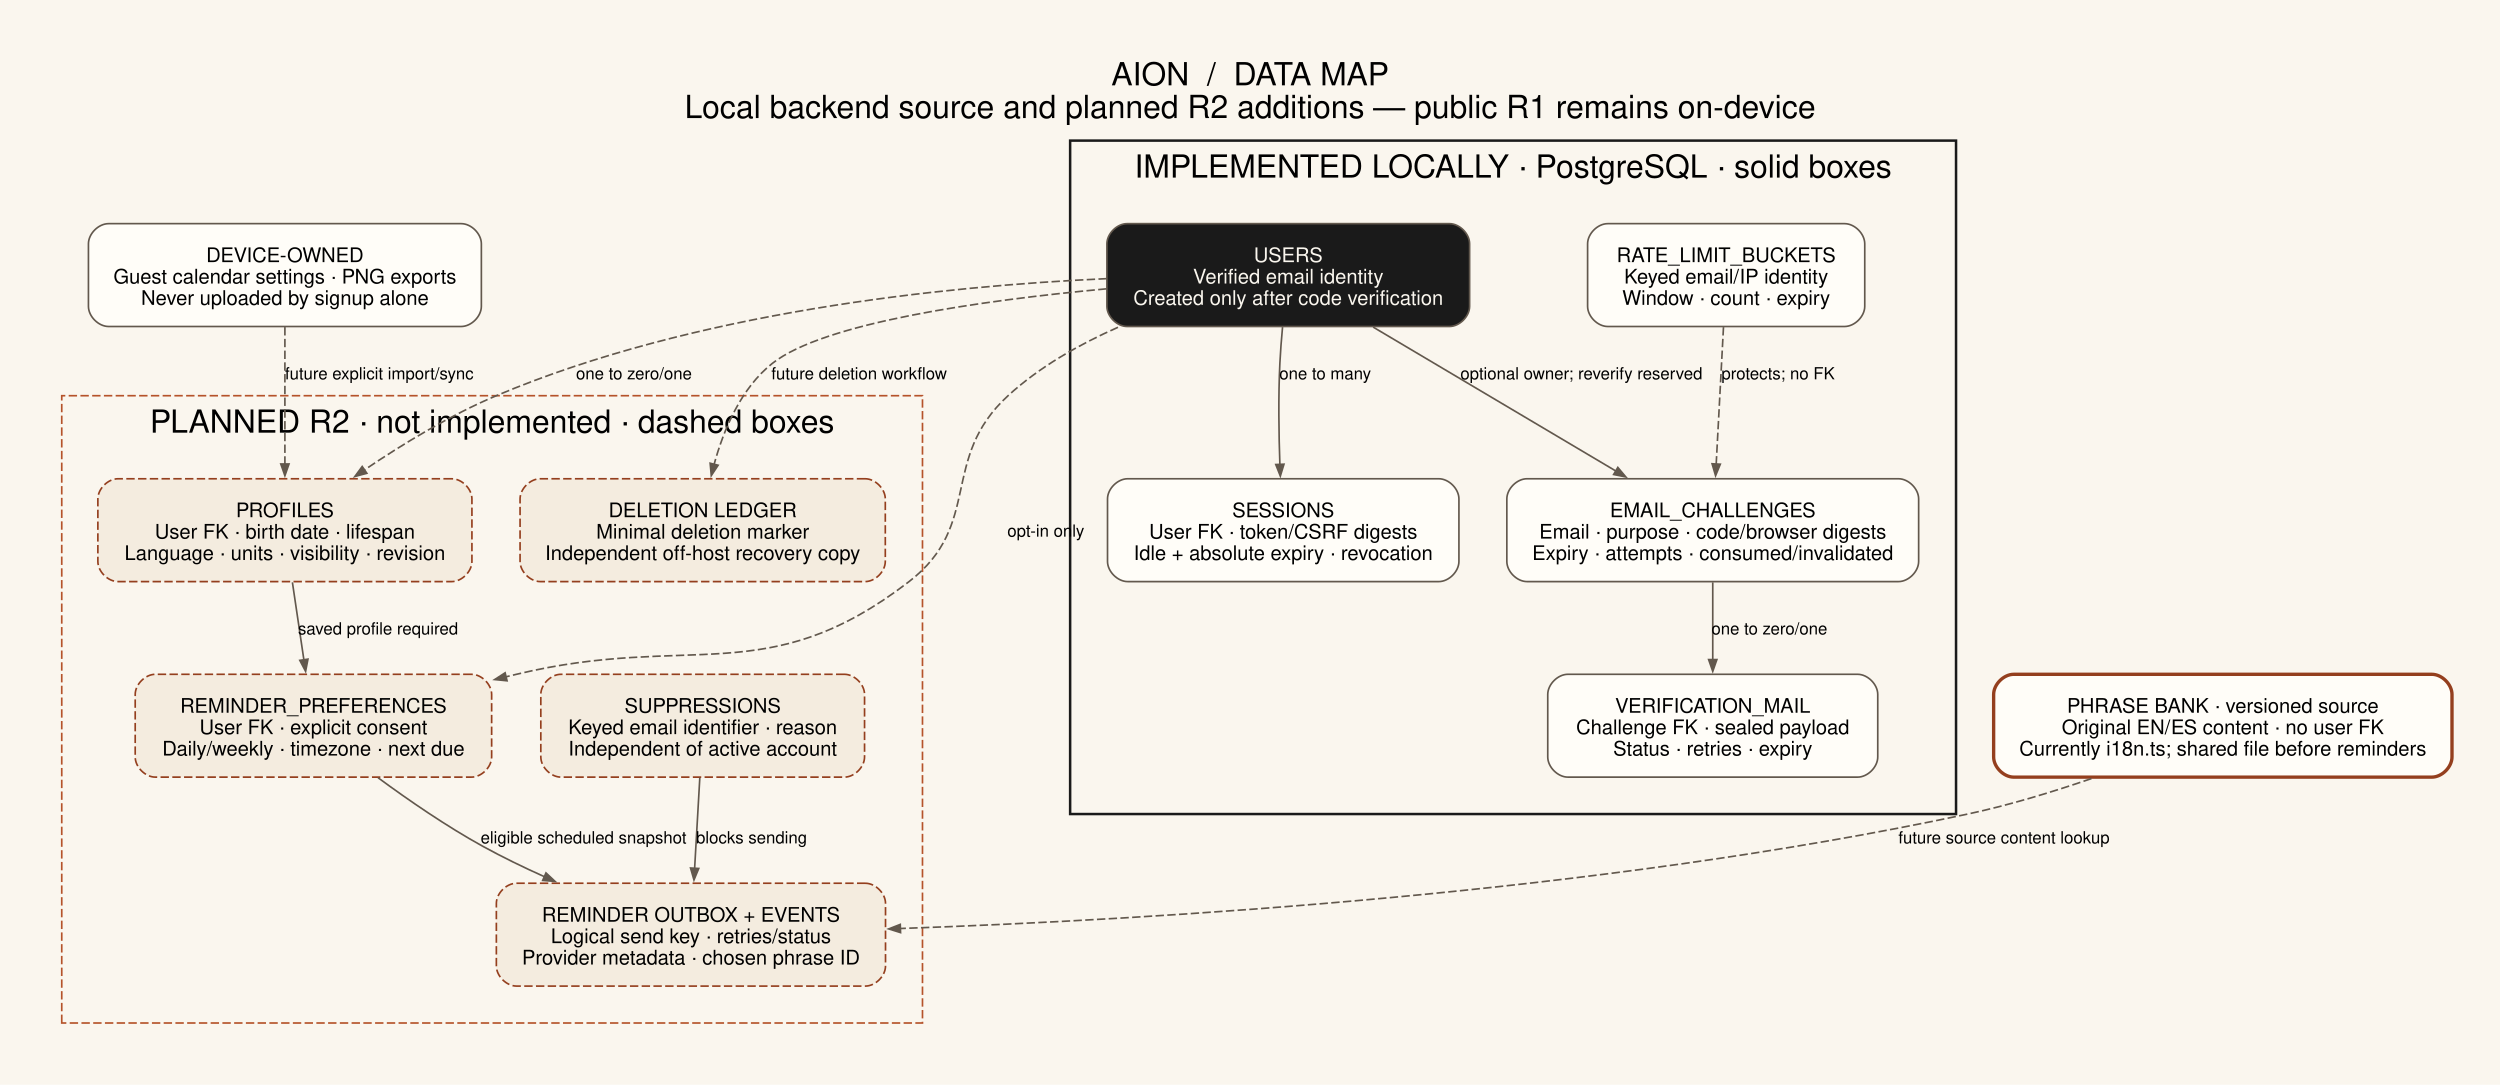
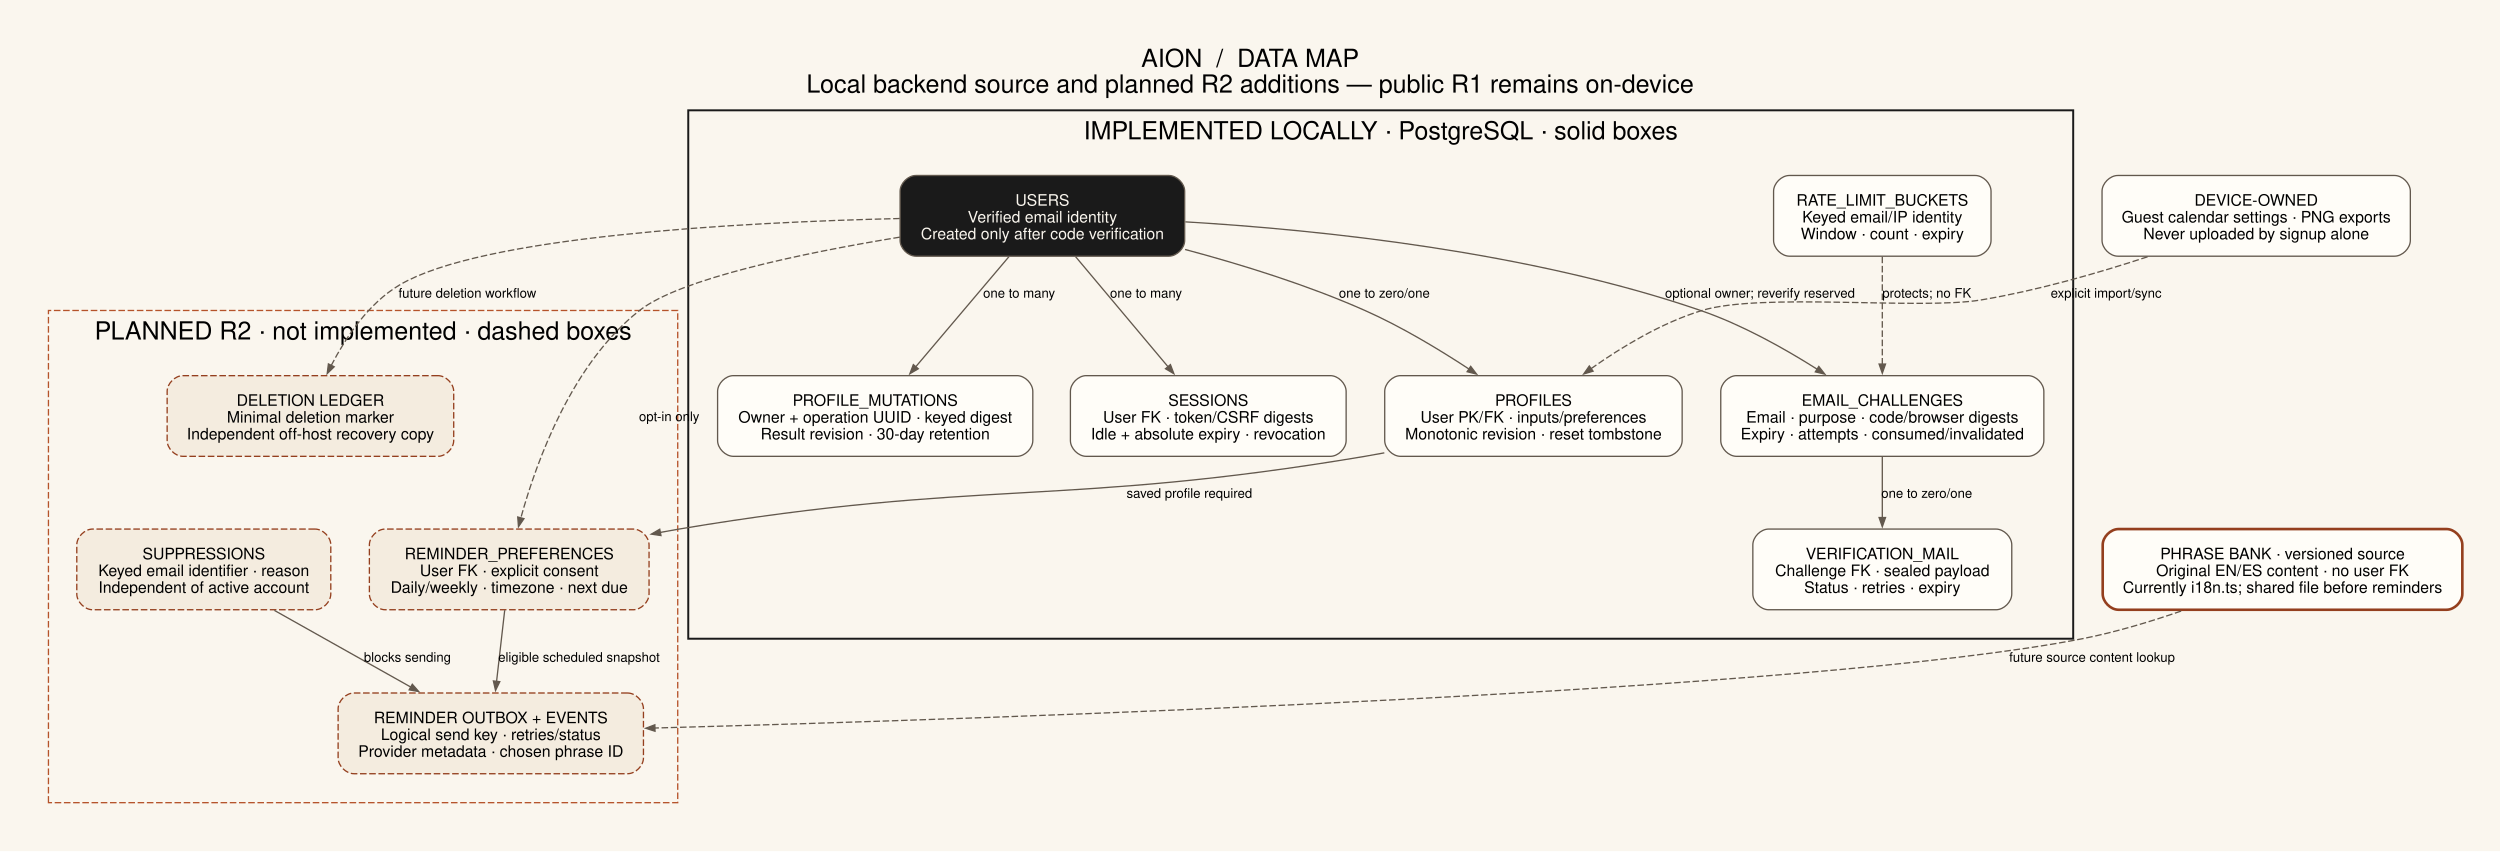
- <svg xmlns="http://www.w3.org/2000/svg" width="1490pt" height="647pt" viewBox="0.00 0.00 1490.00 647.00">
+ <svg xmlns="http://www.w3.org/2000/svg" width="1899pt" height="647pt" viewBox="0.00 0.00 1899.00 647.00">
  <g id="graph0" class="graph" transform="scale(1 1) rotate(0) translate(28.8 617.71)">
-     <polygon fill="#faf6ee" stroke="none" points="-28.8,28.8 -28.8,-617.71 1461.39,-617.71 1461.39,28.8 -28.8,28.8" />
-     <text xml:space="preserve" text-anchor="middle" x="716.29" y="-566.86" font-family="Helvetica,sans-Serif" font-size="19.00">AION  /  DATA MAP</text>
-     <text xml:space="preserve" text-anchor="middle" x="716.29" y="-547.36" font-family="Helvetica,sans-Serif" font-size="19.00">Local backend source and planned R2 additions — public R1 remains on-device</text>
+     <polygon fill="#faf6ee" stroke="none" points="-28.8,28.8 -28.8,-617.71 1870.39,-617.71 1870.39,28.8 -28.8,28.8" />
+     <text xml:space="preserve" text-anchor="middle" x="920.79" y="-566.86" font-family="Helvetica,sans-Serif" font-size="19.00">AION  /  DATA MAP</text>
+     <text xml:space="preserve" text-anchor="middle" x="920.79" y="-547.36" font-family="Helvetica,sans-Serif" font-size="19.00">Local backend source and planned R2 additions — public R1 remains on-device</text>
    <g id="clust1" class="cluster">
-       <polygon fill="#faf6ee" stroke="#1a1a1a" stroke-width="1.5" points="609,-132.54 609,-533.91 1137,-533.91 1137,-132.54 609,-132.54" />
-       <text xml:space="preserve" text-anchor="middle" x="873" y="-511.86" font-family="Helvetica,sans-Serif" font-size="19.00">IMPLEMENTED LOCALLY · PostgreSQL · solid boxes</text>
+       <polygon fill="#faf6ee" stroke="#1a1a1a" stroke-width="1.5" points="494,-132.54 494,-533.91 1546,-533.91 1546,-132.54 494,-132.54" />
+       <text xml:space="preserve" text-anchor="middle" x="1020" y="-511.86" font-family="Helvetica,sans-Serif" font-size="19.00">IMPLEMENTED LOCALLY · PostgreSQL · solid boxes</text>
    </g>
    <g id="clust2" class="cluster">
-       <polygon fill="#faf6ee" stroke="#b5532a" stroke-dasharray="5,2" points="8,-8 8,-381.87 521,-381.87 521,-8 8,-8" />
-       <text xml:space="preserve" text-anchor="middle" x="264.5" y="-359.82" font-family="Helvetica,sans-Serif" font-size="19.00">PLANNED R2 · not implemented · dashed boxes</text>
+       <polygon fill="#faf6ee" stroke="#b5532a" stroke-dasharray="5,2" points="8,-8 8,-381.87 486,-381.87 486,-8 8,-8" />
+       <text xml:space="preserve" text-anchor="middle" x="247" y="-359.82" font-family="Helvetica,sans-Serif" font-size="19.00">PLANNED R2 · not implemented · dashed boxes</text>
    </g>
    <g id="node1" class="node">
-       <path fill="#1a1a1a" stroke="#62584d" d="M835.09,-484.41C835.09,-484.41 642.91,-484.41 642.91,-484.41 636.91,-484.41 630.91,-478.41 630.91,-472.41 630.91,-472.41 630.91,-435.12 630.91,-435.12 630.91,-429.12 636.91,-423.12 642.91,-423.12 642.91,-423.12 835.09,-423.12 835.09,-423.12 841.09,-423.12 847.09,-429.12 847.09,-435.12 847.09,-435.12 847.09,-472.41 847.09,-472.41 847.09,-478.41 841.09,-484.41 835.09,-484.41" />
-       <text xml:space="preserve" text-anchor="middle" x="739" y="-461.49" font-family="Helvetica,sans-Serif" font-size="12.00" fill="#faf6ee">USERS</text>
-       <text xml:space="preserve" text-anchor="middle" x="739" y="-448.74" font-family="Helvetica,sans-Serif" font-size="12.00" fill="#faf6ee">Verified email identity</text>
-       <text xml:space="preserve" text-anchor="middle" x="739" y="-435.99" font-family="Helvetica,sans-Serif" font-size="12.00" fill="#faf6ee">Created only after code verification</text>
+       <path fill="#1a1a1a" stroke="#62584d" d="M859.09,-484.41C859.09,-484.41 666.91,-484.41 666.91,-484.41 660.91,-484.41 654.91,-478.41 654.91,-472.41 654.91,-472.41 654.91,-435.12 654.91,-435.12 654.91,-429.12 660.91,-423.12 666.91,-423.12 666.91,-423.12 859.09,-423.12 859.09,-423.12 865.09,-423.12 871.09,-429.12 871.09,-435.12 871.09,-435.12 871.09,-472.41 871.09,-472.41 871.09,-478.41 865.09,-484.41 859.09,-484.41" />
+       <text xml:space="preserve" text-anchor="middle" x="763" y="-461.49" font-family="Helvetica,sans-Serif" font-size="12.00" fill="#faf6ee">USERS</text>
+       <text xml:space="preserve" text-anchor="middle" x="763" y="-448.74" font-family="Helvetica,sans-Serif" font-size="12.00" fill="#faf6ee">Verified email identity</text>
+       <text xml:space="preserve" text-anchor="middle" x="763" y="-435.99" font-family="Helvetica,sans-Serif" font-size="12.00" fill="#faf6ee">Created only after code verification</text>
    </g>
    <g id="node2" class="node">
-       <path fill="#fffdf8" stroke="#62584d" d="M828.72,-332.37C828.72,-332.37 643.28,-332.37 643.28,-332.37 637.28,-332.37 631.28,-326.37 631.28,-320.37 631.28,-320.37 631.28,-283.08 631.28,-283.08 631.28,-277.08 637.28,-271.08 643.28,-271.08 643.28,-271.08 828.72,-271.08 828.72,-271.08 834.72,-271.08 840.72,-277.08 840.72,-283.08 840.72,-283.08 840.72,-320.37 840.72,-320.37 840.72,-326.37 834.72,-332.37 828.72,-332.37" />
-       <text xml:space="preserve" text-anchor="middle" x="736" y="-309.45" font-family="Helvetica,sans-Serif" font-size="12.00">SESSIONS</text>
-       <text xml:space="preserve" text-anchor="middle" x="736" y="-296.7" font-family="Helvetica,sans-Serif" font-size="12.00">User FK · token/CSRF digests</text>
-       <text xml:space="preserve" text-anchor="middle" x="736" y="-283.95" font-family="Helvetica,sans-Serif" font-size="12.00">Idle + absolute expiry · revocation</text>
+       <path fill="#fffdf8" stroke="#62584d" d="M981.72,-332.37C981.72,-332.37 796.28,-332.37 796.28,-332.37 790.28,-332.37 784.28,-326.37 784.28,-320.37 784.28,-320.37 784.28,-283.08 784.28,-283.08 784.28,-277.08 790.28,-271.08 796.28,-271.08 796.28,-271.08 981.72,-271.08 981.72,-271.08 987.72,-271.08 993.72,-277.08 993.72,-283.08 993.72,-283.08 993.72,-320.37 993.72,-320.37 993.72,-326.37 987.72,-332.37 981.72,-332.37" />
+       <text xml:space="preserve" text-anchor="middle" x="889" y="-309.45" font-family="Helvetica,sans-Serif" font-size="12.00">SESSIONS</text>
+       <text xml:space="preserve" text-anchor="middle" x="889" y="-296.7" font-family="Helvetica,sans-Serif" font-size="12.00">User FK · token/CSRF digests</text>
+       <text xml:space="preserve" text-anchor="middle" x="889" y="-283.95" font-family="Helvetica,sans-Serif" font-size="12.00">Idle + absolute expiry · revocation</text>
+     </g>
+     <g id="edge3" class="edge">
+       <path fill="none" stroke="#62584d" d="M788.2,-422.76C808.45,-398.64 836.99,-364.66 858.53,-339.01" />
+       <polygon fill="#62584d" stroke="#62584d" points="860.25,-340.77 862.88,-333.83 856.5,-337.62 860.25,-340.77" />
+       <text xml:space="preserve" text-anchor="middle" x="841.71" y="-391.62" font-family="Helvetica,sans-Serif" font-size="10.00">one to many</text>
+     </g>
+     <g id="node3" class="node">
+       <path fill="#fffdf8" stroke="#62584d" d="M1511.71,-332.37C1511.71,-332.37 1290.29,-332.37 1290.29,-332.37 1284.29,-332.37 1278.29,-326.37 1278.29,-320.37 1278.29,-320.37 1278.29,-283.08 1278.29,-283.08 1278.29,-277.08 1284.29,-271.08 1290.29,-271.08 1290.29,-271.08 1511.71,-271.08 1511.71,-271.08 1517.71,-271.08 1523.71,-277.08 1523.71,-283.08 1523.71,-283.08 1523.71,-320.37 1523.71,-320.37 1523.71,-326.37 1517.71,-332.37 1511.71,-332.37" />
+       <text xml:space="preserve" text-anchor="middle" x="1401" y="-309.45" font-family="Helvetica,sans-Serif" font-size="12.00">EMAIL_CHALLENGES</text>
+       <text xml:space="preserve" text-anchor="middle" x="1401" y="-296.7" font-family="Helvetica,sans-Serif" font-size="12.00">Email · purpose · code/browser digests</text>
+       <text xml:space="preserve" text-anchor="middle" x="1401" y="-283.95" font-family="Helvetica,sans-Serif" font-size="12.00">Expiry · attempts · consumed/invalidated</text>
+     </g>
+     <g id="edge4" class="edge">
+       <path fill="none" stroke="#62584d" d="M871.58,-449.19C974.76,-443.06 1133.02,-426.5 1263,-381.87 1294.16,-371.17 1326.24,-353.26 1351.62,-337.18" />
+       <polygon fill="#62584d" stroke="#62584d" points="1352.76,-339.36 1357.33,-333.52 1350.11,-335.24 1352.76,-339.36" />
+       <text xml:space="preserve" text-anchor="middle" x="1308.06" y="-391.62" font-family="Helvetica,sans-Serif" font-size="10.00">optional owner; reverify reserved</text>
+     </g>
+     <g id="node6" class="node">
+       <path fill="#fffdf8" stroke="#62584d" d="M1236.96,-332.37C1236.96,-332.37 1035.03,-332.37 1035.03,-332.37 1029.04,-332.37 1023.03,-326.37 1023.03,-320.37 1023.03,-320.37 1023.03,-283.08 1023.03,-283.08 1023.03,-277.08 1029.04,-271.08 1035.04,-271.08 1035.04,-271.08 1236.96,-271.08 1236.96,-271.08 1242.96,-271.08 1248.96,-277.08 1248.96,-283.08 1248.96,-283.08 1248.96,-320.37 1248.96,-320.37 1248.96,-326.37 1242.96,-332.37 1236.96,-332.37" />
+       <text xml:space="preserve" text-anchor="middle" x="1136" y="-309.45" font-family="Helvetica,sans-Serif" font-size="12.00">PROFILES</text>
+       <text xml:space="preserve" text-anchor="middle" x="1136" y="-296.7" font-family="Helvetica,sans-Serif" font-size="12.00">User PK/FK · inputs/preferences</text>
+       <text xml:space="preserve" text-anchor="middle" x="1136" y="-283.95" font-family="Helvetica,sans-Serif" font-size="12.00">Monotonic revision · reset tombstone</text>
    </g>
    <g id="edge1" class="edge">
-       <path fill="none" stroke="#62584d" d="M735.6,-422.76C734.94,-415.67 734.34,-408.14 734,-401.12 733.04,-381.14 733.37,-358.86 734.02,-340.56" />
-       <polygon fill="#62584d" stroke="#62584d" points="736.45,-341.05 734.28,-333.96 731.56,-340.86 736.45,-341.05" />
-       <text xml:space="preserve" text-anchor="middle" x="761" y="-391.62" font-family="Helvetica,sans-Serif" font-size="10.00">one to many</text>
+       <path fill="none" stroke="#62584d" d="M871.37,-428.21C914.79,-416.63 964.69,-401.09 1008,-381.87 1035.38,-369.72 1063.9,-352.58 1087.06,-337.36" />
+       <polygon fill="#62584d" stroke="#62584d" points="1088.33,-339.45 1092.81,-333.54 1085.62,-335.37 1088.33,-339.45" />
+       <text xml:space="preserve" text-anchor="middle" x="1022.73" y="-391.62" font-family="Helvetica,sans-Serif" font-size="10.00">one to zero/one</text>
    </g>
-     <g id="node3" class="node">
-       <path fill="#fffdf8" stroke="#62584d" d="M1102.71,-332.37C1102.71,-332.37 881.28,-332.37 881.28,-332.37 875.28,-332.37 869.28,-326.37 869.28,-320.37 869.28,-320.37 869.28,-283.08 869.28,-283.08 869.28,-277.08 875.28,-271.08 881.28,-271.08 881.28,-271.08 1102.71,-271.08 1102.71,-271.08 1108.71,-271.08 1114.71,-277.08 1114.71,-283.08 1114.71,-283.08 1114.71,-320.37 1114.71,-320.37 1114.71,-326.37 1108.71,-332.37 1102.71,-332.37" />
-       <text xml:space="preserve" text-anchor="middle" x="992" y="-309.45" font-family="Helvetica,sans-Serif" font-size="12.00">EMAIL_CHALLENGES</text>
-       <text xml:space="preserve" text-anchor="middle" x="992" y="-296.7" font-family="Helvetica,sans-Serif" font-size="12.00">Email · purpose · code/browser digests</text>
-       <text xml:space="preserve" text-anchor="middle" x="992" y="-283.95" font-family="Helvetica,sans-Serif" font-size="12.00">Expiry · attempts · consumed/invalidated</text>
+     <g id="node7" class="node">
+       <path fill="#fffdf8" stroke="#62584d" d="M743.72,-332.37C743.72,-332.37 528.28,-332.37 528.28,-332.37 522.28,-332.37 516.28,-326.37 516.28,-320.37 516.28,-320.37 516.28,-283.08 516.28,-283.08 516.28,-277.08 522.28,-271.08 528.28,-271.08 528.28,-271.08 743.72,-271.08 743.72,-271.08 749.72,-271.08 755.72,-277.08 755.72,-283.08 755.72,-283.08 755.72,-320.37 755.72,-320.37 755.72,-326.37 749.72,-332.37 743.72,-332.37" />
+       <text xml:space="preserve" text-anchor="middle" x="636" y="-309.45" font-family="Helvetica,sans-Serif" font-size="12.00">PROFILE_MUTATIONS</text>
+       <text xml:space="preserve" text-anchor="middle" x="636" y="-296.7" font-family="Helvetica,sans-Serif" font-size="12.00">Owner + operation UUID · keyed digest</text>
+       <text xml:space="preserve" text-anchor="middle" x="636" y="-283.95" font-family="Helvetica,sans-Serif" font-size="12.00">Result revision · 30-day retention</text>
    </g>
    <g id="edge2" class="edge">
-       <path fill="none" stroke="#62584d" d="M789.59,-422.76C831.39,-397.97 890.74,-362.78 934.36,-336.91" />
-       <polygon fill="#62584d" stroke="#62584d" points="935.42,-339.13 940.2,-333.45 932.92,-334.91 935.42,-339.13" />
-       <text xml:space="preserve" text-anchor="middle" x="913.71" y="-391.62" font-family="Helvetica,sans-Serif" font-size="10.00">optional owner; reverify reserved</text>
+       <path fill="none" stroke="#62584d" d="M737.6,-422.76C717.19,-398.64 688.42,-364.66 666.71,-339.01" />
+       <polygon fill="#62584d" stroke="#62584d" points="668.72,-337.59 662.33,-333.83 664.98,-340.76 668.72,-337.59" />
+       <text xml:space="preserve" text-anchor="middle" x="745.3" y="-391.62" font-family="Helvetica,sans-Serif" font-size="10.00">one to many</text>
    </g>
-     <g id="node6" class="node">
-       <path fill="#f4ecdf" stroke="#943f1e" stroke-dasharray="5,2" d="M240.47,-332.37C240.47,-332.37 41.53,-332.37 41.53,-332.37 35.53,-332.37 29.53,-326.37 29.53,-320.37 29.53,-320.37 29.53,-283.08 29.53,-283.08 29.53,-277.08 35.53,-271.08 41.53,-271.08 41.53,-271.08 240.47,-271.08 240.47,-271.08 246.47,-271.08 252.47,-277.08 252.47,-283.08 252.47,-283.08 252.47,-320.37 252.47,-320.37 252.47,-326.37 246.47,-332.37 240.47,-332.37" />
-       <text xml:space="preserve" text-anchor="middle" x="141" y="-309.45" font-family="Helvetica,sans-Serif" font-size="12.00">PROFILES</text>
-       <text xml:space="preserve" text-anchor="middle" x="141" y="-296.7" font-family="Helvetica,sans-Serif" font-size="12.00">User FK · birth date · lifespan</text>
-       <text xml:space="preserve" text-anchor="middle" x="141" y="-283.95" font-family="Helvetica,sans-Serif" font-size="12.00">Language · units · visibility · revision</text>
+     <g id="node8" class="node">
+       <path fill="#f4ecdf" stroke="#943f1e" stroke-dasharray="5,2" d="M452.22,-215.83C452.22,-215.83 263.79,-215.83 263.79,-215.83 257.79,-215.83 251.78,-209.83 251.78,-203.83 251.78,-203.83 251.78,-166.54 251.78,-166.54 251.78,-160.54 257.79,-154.54 263.79,-154.54 263.79,-154.54 452.22,-154.54 452.22,-154.54 458.22,-154.54 464.22,-160.54 464.22,-166.54 464.22,-166.54 464.22,-203.83 464.22,-203.83 464.22,-209.83 458.22,-215.83 452.22,-215.83" />
+       <text xml:space="preserve" text-anchor="middle" x="358" y="-192.91" font-family="Helvetica,sans-Serif" font-size="12.00">REMINDER_PREFERENCES</text>
+       <text xml:space="preserve" text-anchor="middle" x="358" y="-180.16" font-family="Helvetica,sans-Serif" font-size="12.00">User FK · explicit consent</text>
+       <text xml:space="preserve" text-anchor="middle" x="358" y="-167.41" font-family="Helvetica,sans-Serif" font-size="12.00">Daily/weekly · timezone · next due</text>
+     </g>
+     <g id="edge11" class="edge">
+       <path fill="none" stroke="#62584d" stroke-dasharray="5,2" d="M654.71,-437.58C579.57,-425.23 487.68,-405.93 457,-381.87 406.09,-341.95 379.15,-268.81 366.78,-224.14" />
+       <polygon fill="#62584d" stroke="#62584d" points="369.21,-223.73 365.03,-217.6 364.48,-225 369.21,-223.73" />
+       <text xml:space="preserve" text-anchor="middle" x="479.5" y="-297.85" font-family="Helvetica,sans-Serif" font-size="10.00">opt-in only</text>
+     </g>
+     <g id="node11" class="node">
+       <path fill="#f4ecdf" stroke="#943f1e" stroke-dasharray="5,2" d="M303.84,-332.37C303.84,-332.37 110.16,-332.37 110.16,-332.37 104.16,-332.37 98.16,-326.37 98.16,-320.37 98.16,-320.37 98.16,-283.08 98.16,-283.08 98.16,-277.08 104.16,-271.08 110.16,-271.08 110.16,-271.08 303.84,-271.08 303.84,-271.08 309.84,-271.08 315.84,-277.08 315.84,-283.08 315.84,-283.08 315.84,-320.37 315.84,-320.37 315.84,-326.37 309.84,-332.37 303.84,-332.37" />
+       <text xml:space="preserve" text-anchor="middle" x="207" y="-309.45" font-family="Helvetica,sans-Serif" font-size="12.00">DELETION LEDGER</text>
+       <text xml:space="preserve" text-anchor="middle" x="207" y="-296.7" font-family="Helvetica,sans-Serif" font-size="12.00">Minimal deletion marker</text>
+       <text xml:space="preserve" text-anchor="middle" x="207" y="-283.95" font-family="Helvetica,sans-Serif" font-size="12.00">Independent off-host recovery copy</text>
+     </g>
+     <g id="edge12" class="edge">
+       <path fill="none" stroke="#62584d" stroke-dasharray="5,2" d="M654.64,-451.73C530.61,-448.76 336.59,-438.12 274.5,-401.12 251.1,-387.17 233.93,-361.6 222.76,-340.01" />
+       <polygon fill="#62584d" stroke="#62584d" points="225.05,-339.1 219.74,-333.93 220.66,-341.28 225.05,-339.1" />
+       <text xml:space="preserve" text-anchor="middle" x="326.25" y="-391.62" font-family="Helvetica,sans-Serif" font-size="10.00">future deletion workflow</text>
+     </g>
+     <g id="node5" class="node">
+       <path fill="#fffdf8" stroke="#62584d" d="M1487.34,-215.83C1487.34,-215.83 1314.66,-215.83 1314.66,-215.83 1308.66,-215.83 1302.66,-209.83 1302.66,-203.83 1302.66,-203.83 1302.66,-166.54 1302.66,-166.54 1302.66,-160.54 1308.66,-154.54 1314.66,-154.54 1314.66,-154.54 1487.34,-154.54 1487.34,-154.54 1493.34,-154.54 1499.34,-160.54 1499.34,-166.54 1499.34,-166.54 1499.34,-203.83 1499.34,-203.83 1499.34,-209.83 1493.34,-215.83 1487.34,-215.83" />
+       <text xml:space="preserve" text-anchor="middle" x="1401" y="-192.91" font-family="Helvetica,sans-Serif" font-size="12.00">VERIFICATION_MAIL</text>
+       <text xml:space="preserve" text-anchor="middle" x="1401" y="-180.16" font-family="Helvetica,sans-Serif" font-size="12.00">Challenge FK · sealed payload</text>
+       <text xml:space="preserve" text-anchor="middle" x="1401" y="-167.41" font-family="Helvetica,sans-Serif" font-size="12.00">Status · retries · expiry</text>
+     </g>
+     <g id="edge5" class="edge">
+       <path fill="none" stroke="#62584d" d="M1401,-270.63C1401,-256.43 1401,-239.32 1401,-224.22" />
+       <polygon fill="#62584d" stroke="#62584d" points="1403.45,-224.59 1401,-217.59 1398.55,-224.59 1403.45,-224.59" />
+       <text xml:space="preserve" text-anchor="middle" x="1434.75" y="-239.58" font-family="Helvetica,sans-Serif" font-size="10.00">one to zero/one</text>
+     </g>
+     <g id="node4" class="node">
+       <path fill="#fffdf8" stroke="#62584d" d="M1471.59,-484.41C1471.59,-484.41 1330.41,-484.41 1330.41,-484.41 1324.41,-484.41 1318.41,-478.41 1318.41,-472.41 1318.41,-472.41 1318.41,-435.12 1318.41,-435.12 1318.41,-429.12 1324.41,-423.12 1330.41,-423.12 1330.41,-423.12 1471.59,-423.12 1471.59,-423.12 1477.59,-423.12 1483.59,-429.12 1483.59,-435.12 1483.59,-435.12 1483.59,-472.41 1483.59,-472.41 1483.59,-478.41 1477.59,-484.41 1471.59,-484.41" />
+       <text xml:space="preserve" text-anchor="middle" x="1401" y="-461.49" font-family="Helvetica,sans-Serif" font-size="12.00">RATE_LIMIT_BUCKETS</text>
+       <text xml:space="preserve" text-anchor="middle" x="1401" y="-448.74" font-family="Helvetica,sans-Serif" font-size="12.00">Keyed email/IP identity</text>
+       <text xml:space="preserve" text-anchor="middle" x="1401" y="-435.99" font-family="Helvetica,sans-Serif" font-size="12.00">Window · count · expiry</text>
+     </g>
+     <g id="edge6" class="edge">
+       <path fill="none" stroke="#62584d" stroke-dasharray="5,2" d="M1401,-422.76C1401,-399.25 1401,-366.38 1401,-340.98" />
+       <polygon fill="#62584d" stroke="#62584d" points="1403.45,-341.19 1401,-334.19 1398.55,-341.19 1403.45,-341.19" />
+       <text xml:space="preserve" text-anchor="middle" x="1434.75" y="-391.62" font-family="Helvetica,sans-Serif" font-size="10.00">protects; no FK</text>
+     </g>
+     <g id="edge7" class="edge">
+       <path fill="none" stroke="#62584d" d="M1022.73,-273.72C1017.76,-272.78 1012.84,-271.89 1008,-271.08 778.37,-232.46 716.66,-254.25 487,-215.83 482.28,-215.04 477.48,-214.18 472.63,-213.27" />
+       <polygon fill="#62584d" stroke="#62584d" points="473.27,-210.9 465.93,-211.99 472.34,-215.71 473.27,-210.9" />
+       <text xml:space="preserve" text-anchor="middle" x="874.64" y="-239.58" font-family="Helvetica,sans-Serif" font-size="10.00">saved profile required</text>
+     </g>
+     <g id="node9" class="node">
+       <path fill="#f4ecdf" stroke="#943f1e" stroke-dasharray="5,2" d="M447.97,-91.29C447.97,-91.29 240.03,-91.29 240.03,-91.29 234.03,-91.29 228.03,-85.29 228.03,-79.29 228.03,-79.29 228.03,-42 228.03,-42 228.03,-36 234.03,-30 240.03,-30 240.03,-30 447.97,-30 447.97,-30 453.97,-30 459.97,-36 459.97,-42 459.97,-42 459.97,-79.29 459.97,-79.29 459.97,-85.29 453.97,-91.29 447.97,-91.29" />
+       <text xml:space="preserve" text-anchor="middle" x="344" y="-68.37" font-family="Helvetica,sans-Serif" font-size="12.00">REMINDER OUTBOX + EVENTS</text>
+       <text xml:space="preserve" text-anchor="middle" x="344" y="-55.62" font-family="Helvetica,sans-Serif" font-size="12.00">Logical send key · retries/status</text>
+       <text xml:space="preserve" text-anchor="middle" x="344" y="-42.87" font-family="Helvetica,sans-Serif" font-size="12.00">Provider metadata · chosen phrase ID</text>
+     </g>
+     <g id="edge8" class="edge">
+       <path fill="none" stroke="#62584d" d="M354.58,-154.21C352.71,-137.89 350.38,-117.52 348.39,-100.05" />
+       <polygon fill="#62584d" stroke="#62584d" points="350.84,-99.92 347.61,-93.24 345.97,-100.47 350.84,-99.92" />
+       <text xml:space="preserve" text-anchor="middle" x="411" y="-115.04" font-family="Helvetica,sans-Serif" font-size="10.00">eligible scheduled snapshot</text>
+     </g>
+     <g id="node10" class="node">
+       <path fill="#f4ecdf" stroke="#943f1e" stroke-dasharray="5,2" d="M210.47,-215.83C210.47,-215.83 41.53,-215.83 41.53,-215.83 35.54,-215.83 29.53,-209.83 29.53,-203.83 29.53,-203.83 29.53,-166.54 29.53,-166.54 29.53,-160.54 35.53,-154.54 41.53,-154.54 41.53,-154.54 210.47,-154.54 210.47,-154.54 216.47,-154.54 222.47,-160.54 222.47,-166.54 222.47,-166.54 222.47,-203.83 222.47,-203.83 222.47,-209.83 216.47,-215.83 210.47,-215.83" />
+       <text xml:space="preserve" text-anchor="middle" x="126" y="-192.91" font-family="Helvetica,sans-Serif" font-size="12.00">SUPPRESSIONS</text>
+       <text xml:space="preserve" text-anchor="middle" x="126" y="-180.16" font-family="Helvetica,sans-Serif" font-size="12.00">Keyed email identifier · reason</text>
+       <text xml:space="preserve" text-anchor="middle" x="126" y="-167.41" font-family="Helvetica,sans-Serif" font-size="12.00">Independent of active account</text>
    </g>
    <g id="edge9" class="edge">
-       <path fill="none" stroke="#62584d" stroke-dasharray="5,2" d="M630.87,-451.64C532.45,-447.15 384.96,-431.63 267,-381.87 239.5,-370.27 211.15,-353.02 188.33,-337.58" />
-       <polygon fill="#62584d" stroke="#62584d" points="189.84,-335.64 182.68,-333.71 187.07,-339.68 189.84,-335.64" />
-       <text xml:space="preserve" text-anchor="middle" x="349.03" y="-391.62" font-family="Helvetica,sans-Serif" font-size="10.00">one to zero/one</text>
-     </g>
-     <g id="node7" class="node">
-       <path fill="#f4ecdf" stroke="#943f1e" stroke-dasharray="5,2" d="M252.22,-215.83C252.22,-215.83 63.79,-215.83 63.79,-215.83 57.79,-215.83 51.78,-209.83 51.78,-203.83 51.78,-203.83 51.78,-166.54 51.78,-166.54 51.78,-160.54 57.78,-154.54 63.78,-154.54 63.78,-154.54 252.22,-154.54 252.22,-154.54 258.22,-154.54 264.22,-160.54 264.22,-166.54 264.22,-166.54 264.22,-203.83 264.22,-203.83 264.22,-209.83 258.22,-215.83 252.22,-215.83" />
-       <text xml:space="preserve" text-anchor="middle" x="158" y="-192.91" font-family="Helvetica,sans-Serif" font-size="12.00">REMINDER_PREFERENCES</text>
-       <text xml:space="preserve" text-anchor="middle" x="158" y="-180.16" font-family="Helvetica,sans-Serif" font-size="12.00">User FK · explicit consent</text>
-       <text xml:space="preserve" text-anchor="middle" x="158" y="-167.41" font-family="Helvetica,sans-Serif" font-size="12.00">Daily/weekly · timezone · next due</text>
-     </g>
-     <g id="edge10" class="edge">
-       <path fill="none" stroke="#62584d" stroke-dasharray="5,2" d="M637.52,-422.64C614.15,-412.36 590.7,-398.99 572,-381.87 530.86,-344.19 557.19,-305.14 513,-271.08 428.36,-205.84 382.9,-240.82 279,-215.83 276.93,-215.33 274.84,-214.83 272.74,-214.32" />
-       <polygon fill="#62584d" stroke="#62584d" points="273.4,-211.96 266.02,-212.7 272.25,-216.72 273.4,-211.96" />
-       <text xml:space="preserve" text-anchor="middle" x="594.5" y="-297.85" font-family="Helvetica,sans-Serif" font-size="10.00">opt-in only</text>
-     </g>
-     <g id="node10" class="node">
-       <path fill="#f4ecdf" stroke="#943f1e" stroke-dasharray="5,2" d="M486.84,-332.37C486.84,-332.37 293.16,-332.37 293.16,-332.37 287.16,-332.37 281.16,-326.37 281.16,-320.37 281.16,-320.37 281.16,-283.08 281.16,-283.08 281.16,-277.08 287.16,-271.08 293.16,-271.08 293.16,-271.08 486.84,-271.08 486.84,-271.08 492.84,-271.08 498.84,-277.08 498.84,-283.08 498.84,-283.08 498.84,-320.37 498.84,-320.37 498.84,-326.37 492.84,-332.37 486.84,-332.37" />
-       <text xml:space="preserve" text-anchor="middle" x="390" y="-309.45" font-family="Helvetica,sans-Serif" font-size="12.00">DELETION LEDGER</text>
-       <text xml:space="preserve" text-anchor="middle" x="390" y="-296.7" font-family="Helvetica,sans-Serif" font-size="12.00">Minimal deletion marker</text>
-       <text xml:space="preserve" text-anchor="middle" x="390" y="-283.95" font-family="Helvetica,sans-Serif" font-size="12.00">Independent off-host recovery copy</text>
-     </g>
-     <g id="edge11" class="edge">
-       <path fill="none" stroke="#62584d" stroke-dasharray="5,2" d="M630.69,-445.57C554.9,-438.52 461.97,-425.21 431.5,-401.12 412.88,-386.4 402.51,-361.8 396.79,-340.88" />
-       <polygon fill="#62584d" stroke="#62584d" points="399.2,-340.43 395.12,-334.24 394.45,-341.63 399.2,-340.43" />
-       <text xml:space="preserve" text-anchor="middle" x="483.25" y="-391.62" font-family="Helvetica,sans-Serif" font-size="10.00">future deletion workflow</text>
-     </g>
-     <g id="node5" class="node">
-       <path fill="#fffdf8" stroke="#62584d" d="M1078.34,-215.83C1078.34,-215.83 905.66,-215.83 905.66,-215.83 899.66,-215.83 893.66,-209.83 893.66,-203.83 893.66,-203.83 893.66,-166.54 893.66,-166.54 893.66,-160.54 899.66,-154.54 905.66,-154.54 905.66,-154.54 1078.34,-154.54 1078.34,-154.54 1084.34,-154.54 1090.34,-160.54 1090.34,-166.54 1090.34,-166.54 1090.34,-203.83 1090.34,-203.83 1090.34,-209.83 1084.34,-215.83 1078.34,-215.83" />
-       <text xml:space="preserve" text-anchor="middle" x="992" y="-192.91" font-family="Helvetica,sans-Serif" font-size="12.00">VERIFICATION_MAIL</text>
-       <text xml:space="preserve" text-anchor="middle" x="992" y="-180.16" font-family="Helvetica,sans-Serif" font-size="12.00">Challenge FK · sealed payload</text>
-       <text xml:space="preserve" text-anchor="middle" x="992" y="-167.41" font-family="Helvetica,sans-Serif" font-size="12.00">Status · retries · expiry</text>
-     </g>
-     <g id="edge3" class="edge">
-       <path fill="none" stroke="#62584d" d="M992,-270.63C992,-256.43 992,-239.32 992,-224.22" />
-       <polygon fill="#62584d" stroke="#62584d" points="994.45,-224.59 992,-217.59 989.55,-224.59 994.45,-224.59" />
-       <text xml:space="preserve" text-anchor="middle" x="1025.75" y="-239.58" font-family="Helvetica,sans-Serif" font-size="10.00">one to zero/one</text>
-     </g>
-     <g id="node4" class="node">
-       <path fill="#fffdf8" stroke="#62584d" d="M1070.59,-484.41C1070.59,-484.41 929.41,-484.41 929.41,-484.41 923.41,-484.41 917.41,-478.41 917.41,-472.41 917.41,-472.41 917.41,-435.12 917.41,-435.12 917.41,-429.12 923.41,-423.12 929.41,-423.12 929.41,-423.12 1070.59,-423.12 1070.59,-423.12 1076.59,-423.12 1082.59,-429.12 1082.59,-435.12 1082.59,-435.12 1082.59,-472.41 1082.59,-472.41 1082.59,-478.41 1076.59,-484.41 1070.59,-484.41" />
-       <text xml:space="preserve" text-anchor="middle" x="1000" y="-461.49" font-family="Helvetica,sans-Serif" font-size="12.00">RATE_LIMIT_BUCKETS</text>
-       <text xml:space="preserve" text-anchor="middle" x="1000" y="-448.74" font-family="Helvetica,sans-Serif" font-size="12.00">Keyed email/IP identity</text>
-       <text xml:space="preserve" text-anchor="middle" x="1000" y="-435.99" font-family="Helvetica,sans-Serif" font-size="12.00">Window · count · expiry</text>
-     </g>
-     <g id="edge4" class="edge">
-       <path fill="none" stroke="#62584d" stroke-dasharray="5,2" d="M998.4,-422.76C997.15,-399.25 995.39,-366.38 994.04,-340.98" />
-       <polygon fill="#62584d" stroke="#62584d" points="996.5,-341.05 993.68,-334.19 991.6,-341.31 996.5,-341.05" />
-       <text xml:space="preserve" text-anchor="middle" x="1030.93" y="-391.62" font-family="Helvetica,sans-Serif" font-size="10.00">protects; no FK</text>
-     </g>
-     <g id="edge5" class="edge">
-       <path fill="none" stroke="#62584d" d="M145.47,-270.63C147.57,-256.43 150.11,-239.32 152.35,-224.22" />
-       <polygon fill="#62584d" stroke="#62584d" points="154.74,-224.86 153.34,-217.58 149.89,-224.14 154.74,-224.86" />
-       <text xml:space="preserve" text-anchor="middle" x="196.51" y="-239.58" font-family="Helvetica,sans-Serif" font-size="10.00">saved profile required</text>
-     </g>
-     <g id="node8" class="node">
-       <path fill="#f4ecdf" stroke="#943f1e" stroke-dasharray="5,2" d="M486.97,-91.29C486.97,-91.29 279.03,-91.29 279.03,-91.29 273.03,-91.29 267.03,-85.29 267.03,-79.29 267.03,-79.29 267.03,-42 267.03,-42 267.03,-36 273.03,-30 279.03,-30 279.03,-30 486.97,-30 486.97,-30 492.97,-30 498.97,-36 498.97,-42 498.97,-42 498.97,-79.29 498.97,-79.29 498.97,-85.29 492.97,-91.29 486.97,-91.29" />
-       <text xml:space="preserve" text-anchor="middle" x="383" y="-68.37" font-family="Helvetica,sans-Serif" font-size="12.00">REMINDER OUTBOX + EVENTS</text>
-       <text xml:space="preserve" text-anchor="middle" x="383" y="-55.62" font-family="Helvetica,sans-Serif" font-size="12.00">Logical send key · retries/status</text>
-       <text xml:space="preserve" text-anchor="middle" x="383" y="-42.87" font-family="Helvetica,sans-Serif" font-size="12.00">Provider metadata · chosen phrase ID</text>
-     </g>
-     <g id="edge6" class="edge">
-       <path fill="none" stroke="#62584d" d="M196.53,-154.17C214.85,-140.69 237.42,-125.17 259,-113.29 270.59,-106.91 283.13,-100.82 295.63,-95.21" />
-       <polygon fill="#62584d" stroke="#62584d" points="296.6,-97.46 302.02,-92.39 294.63,-92.97 296.6,-97.46" />
-       <text xml:space="preserve" text-anchor="middle" x="319" y="-115.04" font-family="Helvetica,sans-Serif" font-size="10.00">eligible scheduled snapshot</text>
-     </g>
-     <g id="node9" class="node">
-       <path fill="#f4ecdf" stroke="#943f1e" stroke-dasharray="5,2" d="M474.47,-215.83C474.47,-215.83 305.53,-215.83 305.53,-215.83 299.53,-215.83 293.53,-209.83 293.53,-203.83 293.53,-203.83 293.53,-166.54 293.53,-166.54 293.53,-160.54 299.53,-154.54 305.53,-154.54 305.53,-154.54 474.47,-154.54 474.47,-154.54 480.47,-154.54 486.47,-160.54 486.47,-166.54 486.47,-166.54 486.47,-203.83 486.47,-203.83 486.47,-209.83 480.47,-215.83 474.47,-215.83" />
-       <text xml:space="preserve" text-anchor="middle" x="390" y="-192.91" font-family="Helvetica,sans-Serif" font-size="12.00">SUPPRESSIONS</text>
-       <text xml:space="preserve" text-anchor="middle" x="390" y="-180.16" font-family="Helvetica,sans-Serif" font-size="12.00">Keyed email identifier · reason</text>
-       <text xml:space="preserve" text-anchor="middle" x="390" y="-167.41" font-family="Helvetica,sans-Serif" font-size="12.00">Independent of active account</text>
-     </g>
-     <g id="edge7" class="edge">
-       <path fill="none" stroke="#62584d" d="M388.29,-154.21C387.36,-137.89 386.19,-117.52 385.19,-100.05" />
-       <polygon fill="#62584d" stroke="#62584d" points="387.65,-100.1 384.81,-93.25 382.76,-100.38 387.65,-100.1" />
-       <text xml:space="preserve" text-anchor="middle" x="419.12" y="-115.04" font-family="Helvetica,sans-Serif" font-size="10.00">blocks sending</text>
-     </g>
-     <g id="node11" class="node">
-       <path fill="#fffdf8" stroke="#943f1e" stroke-width="2" d="M1420.59,-215.83C1420.59,-215.83 1171.41,-215.83 1171.41,-215.83 1165.41,-215.83 1159.41,-209.83 1159.41,-203.83 1159.41,-203.83 1159.41,-166.54 1159.41,-166.54 1159.41,-160.54 1165.41,-154.54 1171.41,-154.54 1171.41,-154.54 1420.59,-154.54 1420.59,-154.54 1426.59,-154.54 1432.59,-160.54 1432.59,-166.54 1432.59,-166.54 1432.59,-203.83 1432.59,-203.83 1432.59,-209.83 1426.59,-215.83 1420.59,-215.83" />
-       <text xml:space="preserve" text-anchor="middle" x="1296" y="-192.91" font-family="Helvetica,sans-Serif" font-size="12.00">PHRASE BANK · versioned source</text>
-       <text xml:space="preserve" text-anchor="middle" x="1296" y="-180.16" font-family="Helvetica,sans-Serif" font-size="12.00">Original EN/ES content · no user FK</text>
-       <text xml:space="preserve" text-anchor="middle" x="1296" y="-167.41" font-family="Helvetica,sans-Serif" font-size="12.00">Currently i18n.ts; shared file before reminders</text>
-     </g>
-     <g id="edge12" class="edge">
-       <path fill="none" stroke="#62584d" stroke-dasharray="5,2" d="M1217.7,-153.67C1194.31,-145.62 1168.4,-137.75 1144,-132.54 923.19,-85.43 659.7,-69.62 507.83,-64.32" />
-       <polygon fill="#62584d" stroke="#62584d" points="507.93,-61.87 500.85,-64.08 507.76,-66.77 507.93,-61.87" />
-       <text xml:space="preserve" text-anchor="middle" x="1165.58" y="-115.04" font-family="Helvetica,sans-Serif" font-size="10.00">future source content lookup</text>
+       <path fill="none" stroke="#62584d" d="M179.61,-154.05C211.02,-136.39 250.79,-114.04 283.34,-95.74" />
+       <polygon fill="#62584d" stroke="#62584d" points="284.38,-97.97 289.28,-92.4 281.98,-93.7 284.38,-97.97" />
+       <text xml:space="preserve" text-anchor="middle" x="280.68" y="-115.04" font-family="Helvetica,sans-Serif" font-size="10.00">blocks sending</text>
    </g>
    <g id="node12" class="node">
-       <path fill="#fffdf8" stroke="#62584d" d="M246.09,-484.41C246.09,-484.41 35.91,-484.41 35.91,-484.41 29.91,-484.41 23.91,-478.41 23.91,-472.41 23.91,-472.41 23.91,-435.12 23.91,-435.12 23.91,-429.12 29.91,-423.12 35.91,-423.12 35.91,-423.12 246.09,-423.12 246.09,-423.12 252.09,-423.12 258.09,-429.12 258.09,-435.12 258.09,-435.12 258.09,-472.41 258.09,-472.41 258.09,-478.41 252.09,-484.41 246.09,-484.41" />
-       <text xml:space="preserve" text-anchor="middle" x="141" y="-461.49" font-family="Helvetica,sans-Serif" font-size="12.00">DEVICE-OWNED</text>
-       <text xml:space="preserve" text-anchor="middle" x="141" y="-448.74" font-family="Helvetica,sans-Serif" font-size="12.00">Guest calendar settings · PNG exports</text>
-       <text xml:space="preserve" text-anchor="middle" x="141" y="-435.99" font-family="Helvetica,sans-Serif" font-size="12.00">Never uploaded by signup alone</text>
+       <path fill="#fffdf8" stroke="#943f1e" stroke-width="2" d="M1829.59,-215.83C1829.59,-215.83 1580.41,-215.83 1580.41,-215.83 1574.41,-215.83 1568.41,-209.83 1568.41,-203.83 1568.41,-203.83 1568.41,-166.54 1568.41,-166.54 1568.41,-160.54 1574.41,-154.54 1580.41,-154.54 1580.41,-154.54 1829.59,-154.54 1829.59,-154.54 1835.59,-154.54 1841.59,-160.54 1841.59,-166.54 1841.59,-166.54 1841.59,-203.83 1841.59,-203.83 1841.59,-209.83 1835.59,-215.83 1829.59,-215.83" />
+       <text xml:space="preserve" text-anchor="middle" x="1705" y="-192.91" font-family="Helvetica,sans-Serif" font-size="12.00">PHRASE BANK · versioned source</text>
+       <text xml:space="preserve" text-anchor="middle" x="1705" y="-180.16" font-family="Helvetica,sans-Serif" font-size="12.00">Original EN/ES content · no user FK</text>
+       <text xml:space="preserve" text-anchor="middle" x="1705" y="-167.41" font-family="Helvetica,sans-Serif" font-size="12.00">Currently i18n.ts; shared file before reminders</text>
    </g>
    <g id="edge13" class="edge">
-       <path fill="none" stroke="#62584d" stroke-dasharray="5,2" d="M141,-422.76C141,-399.25 141,-366.38 141,-340.98" />
-       <polygon fill="#62584d" stroke="#62584d" points="143.45,-341.19 141,-334.19 138.55,-341.19 143.45,-341.19" />
-       <text xml:space="preserve" text-anchor="middle" x="197.25" y="-391.62" font-family="Helvetica,sans-Serif" font-size="10.00">future explicit import/sync</text>
+       <path fill="none" stroke="#62584d" stroke-dasharray="5,2" d="M1627.99,-153.54C1604.29,-145.34 1577.89,-137.41 1553,-132.54 1348.13,-92.49 733.69,-71.92 468.31,-64.7" />
+       <polygon fill="#62584d" stroke="#62584d" points="468.75,-62.26 461.69,-64.52 468.62,-67.16 468.75,-62.26" />
+       <text xml:space="preserve" text-anchor="middle" x="1560.33" y="-115.04" font-family="Helvetica,sans-Serif" font-size="10.00">future source content lookup</text>
+     </g>
+     <g id="node13" class="node">
+       <path fill="#fffdf8" stroke="#62584d" d="M1790.09,-484.41C1790.09,-484.41 1579.91,-484.41 1579.91,-484.41 1573.91,-484.41 1567.91,-478.41 1567.91,-472.41 1567.91,-472.41 1567.91,-435.12 1567.91,-435.12 1567.91,-429.12 1573.91,-423.12 1579.91,-423.12 1579.91,-423.12 1790.09,-423.12 1790.09,-423.12 1796.09,-423.12 1802.09,-429.12 1802.09,-435.12 1802.09,-435.12 1802.09,-472.41 1802.09,-472.41 1802.09,-478.41 1796.09,-484.41 1790.09,-484.41" />
+       <text xml:space="preserve" text-anchor="middle" x="1685" y="-461.49" font-family="Helvetica,sans-Serif" font-size="12.00">DEVICE-OWNED</text>
+       <text xml:space="preserve" text-anchor="middle" x="1685" y="-448.74" font-family="Helvetica,sans-Serif" font-size="12.00">Guest calendar settings · PNG exports</text>
+       <text xml:space="preserve" text-anchor="middle" x="1685" y="-435.99" font-family="Helvetica,sans-Serif" font-size="12.00">Never uploaded by signup alone</text>
+     </g>
+     <g id="edge14" class="edge">
+       <path fill="none" stroke="#62584d" stroke-dasharray="5,2" d="M1602.5,-422.65C1564.51,-410.16 1518.52,-396.95 1476,-389.87 1429.5,-382.13 1309.1,-395.61 1264,-381.87 1233.63,-372.62 1203.26,-354.32 1179.72,-337.65" />
+       <polygon fill="#62584d" stroke="#62584d" points="1181.3,-335.76 1174.19,-333.65 1178.43,-339.73 1181.3,-335.76" />
+       <text xml:space="preserve" text-anchor="middle" x="1571" y="-391.62" font-family="Helvetica,sans-Serif" font-size="10.00">explicit import/sync</text>
    </g>
  </g>
</svg>
